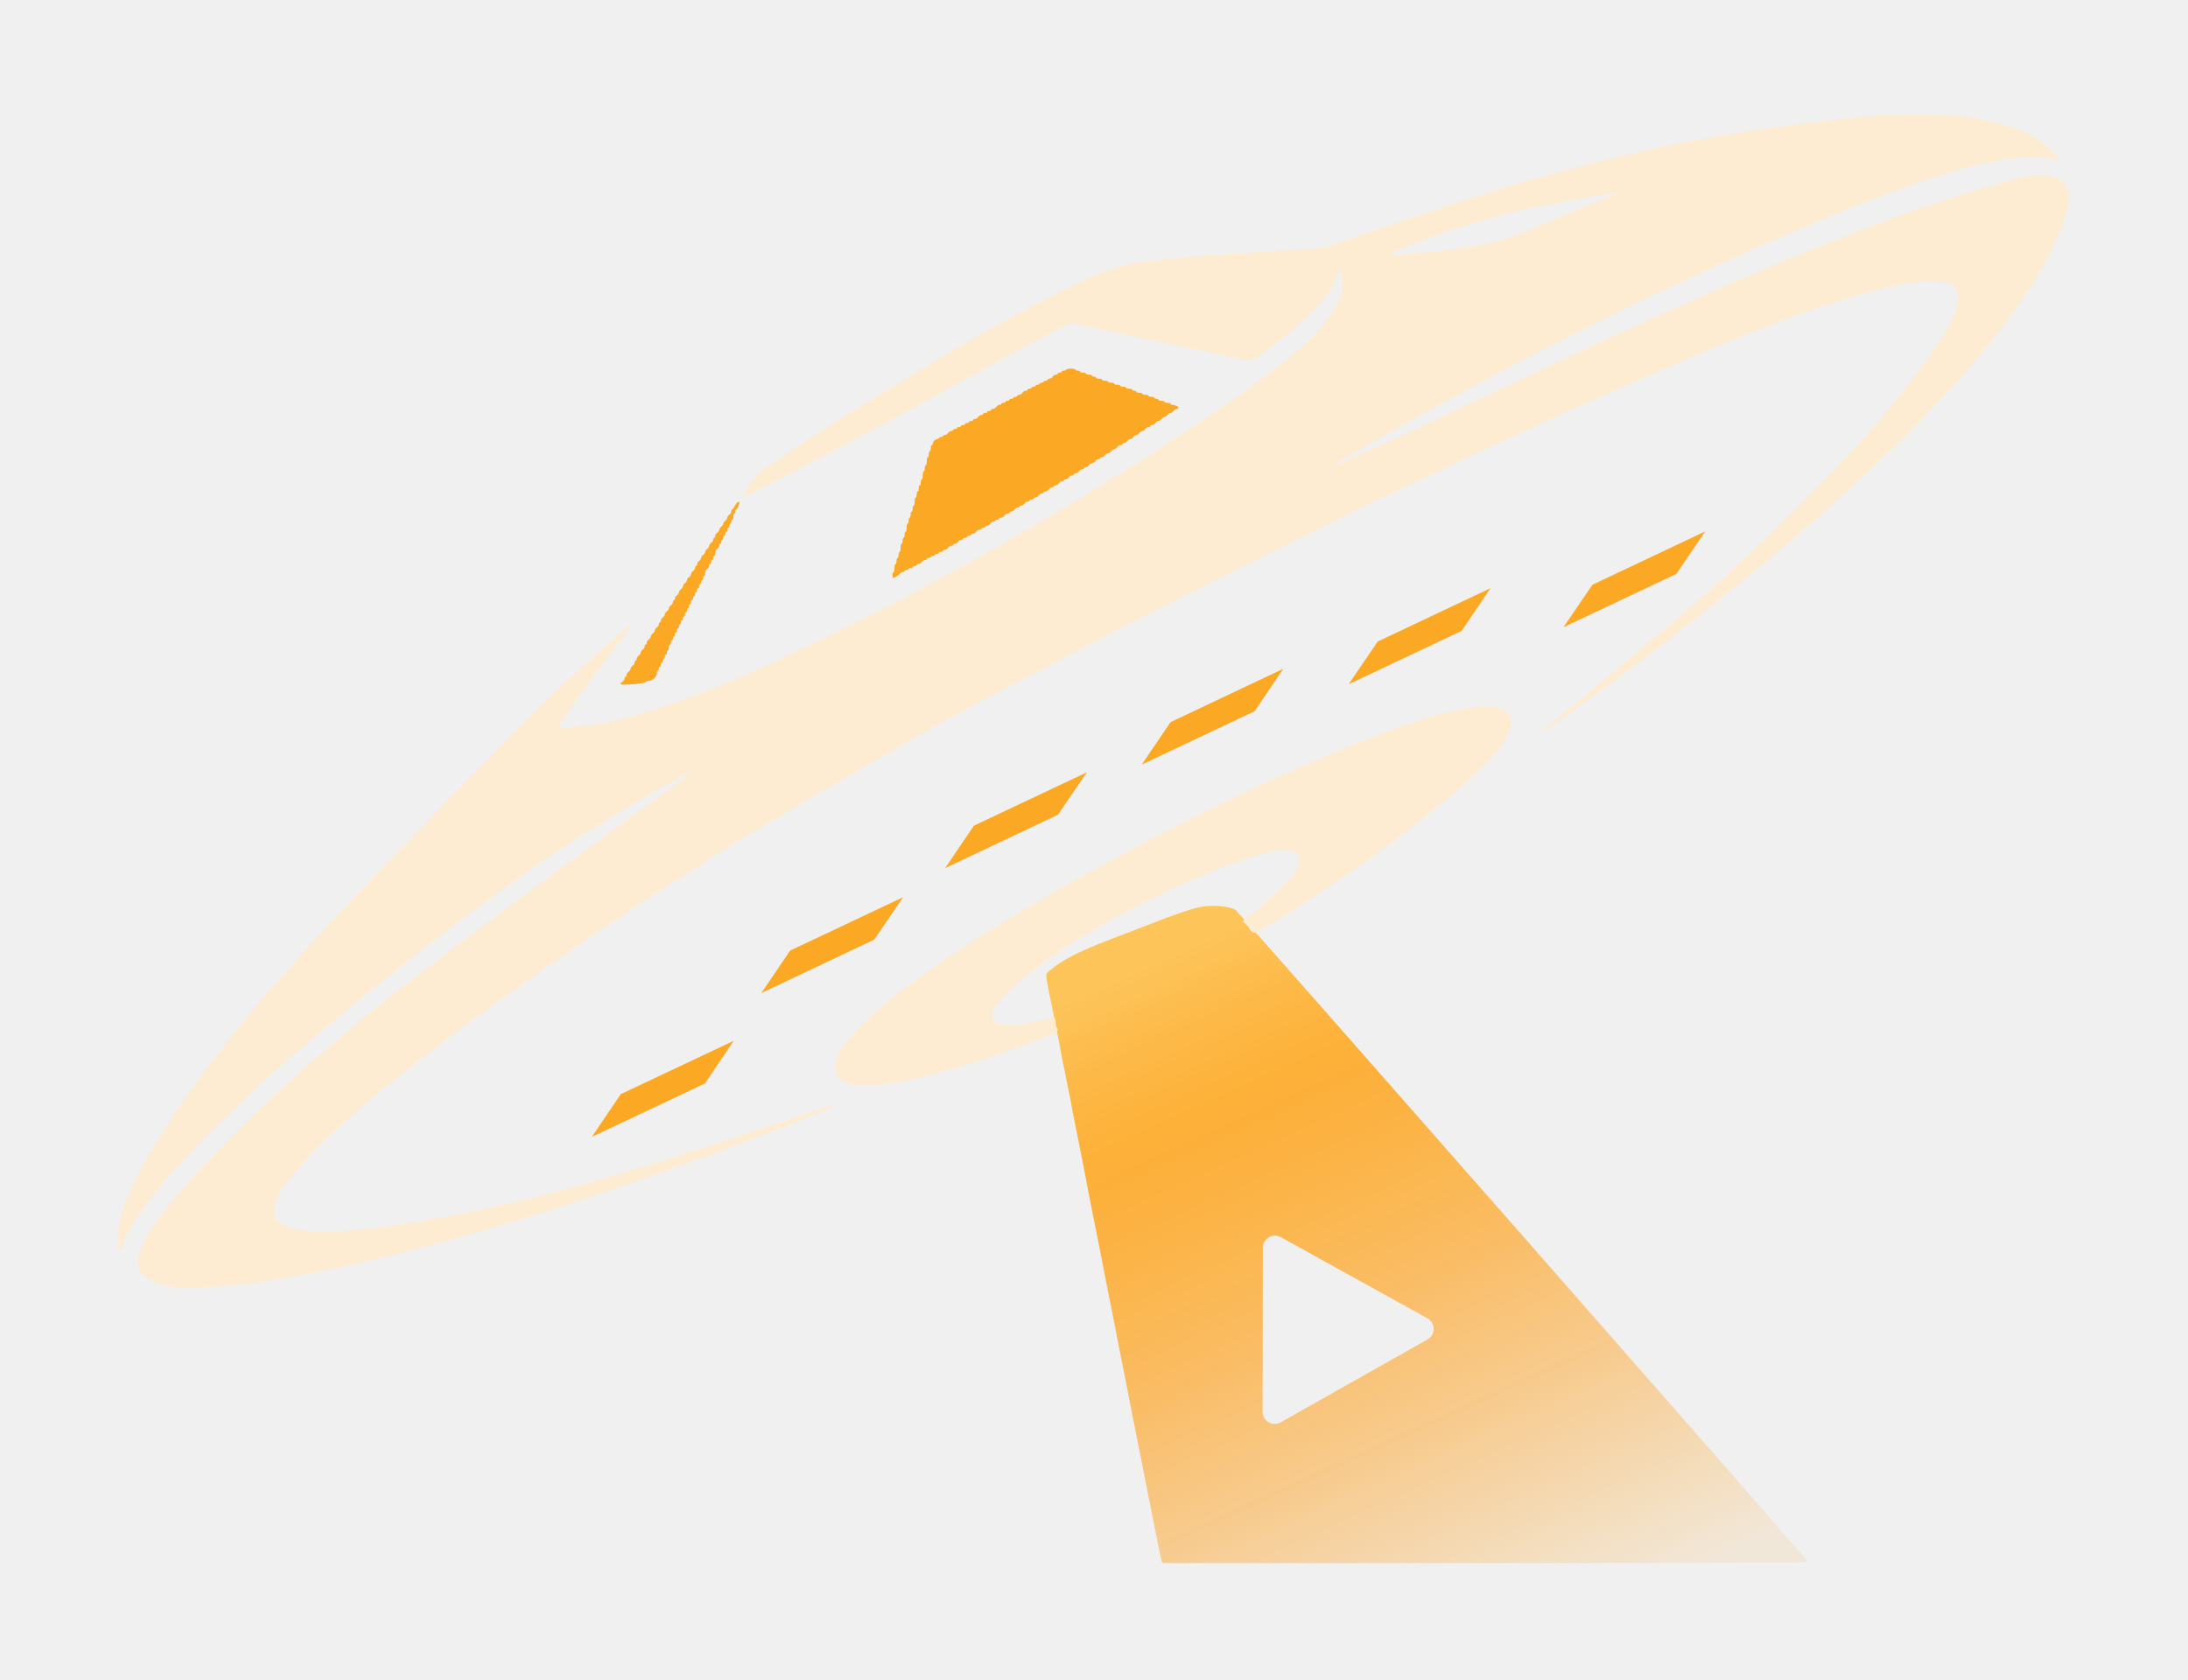
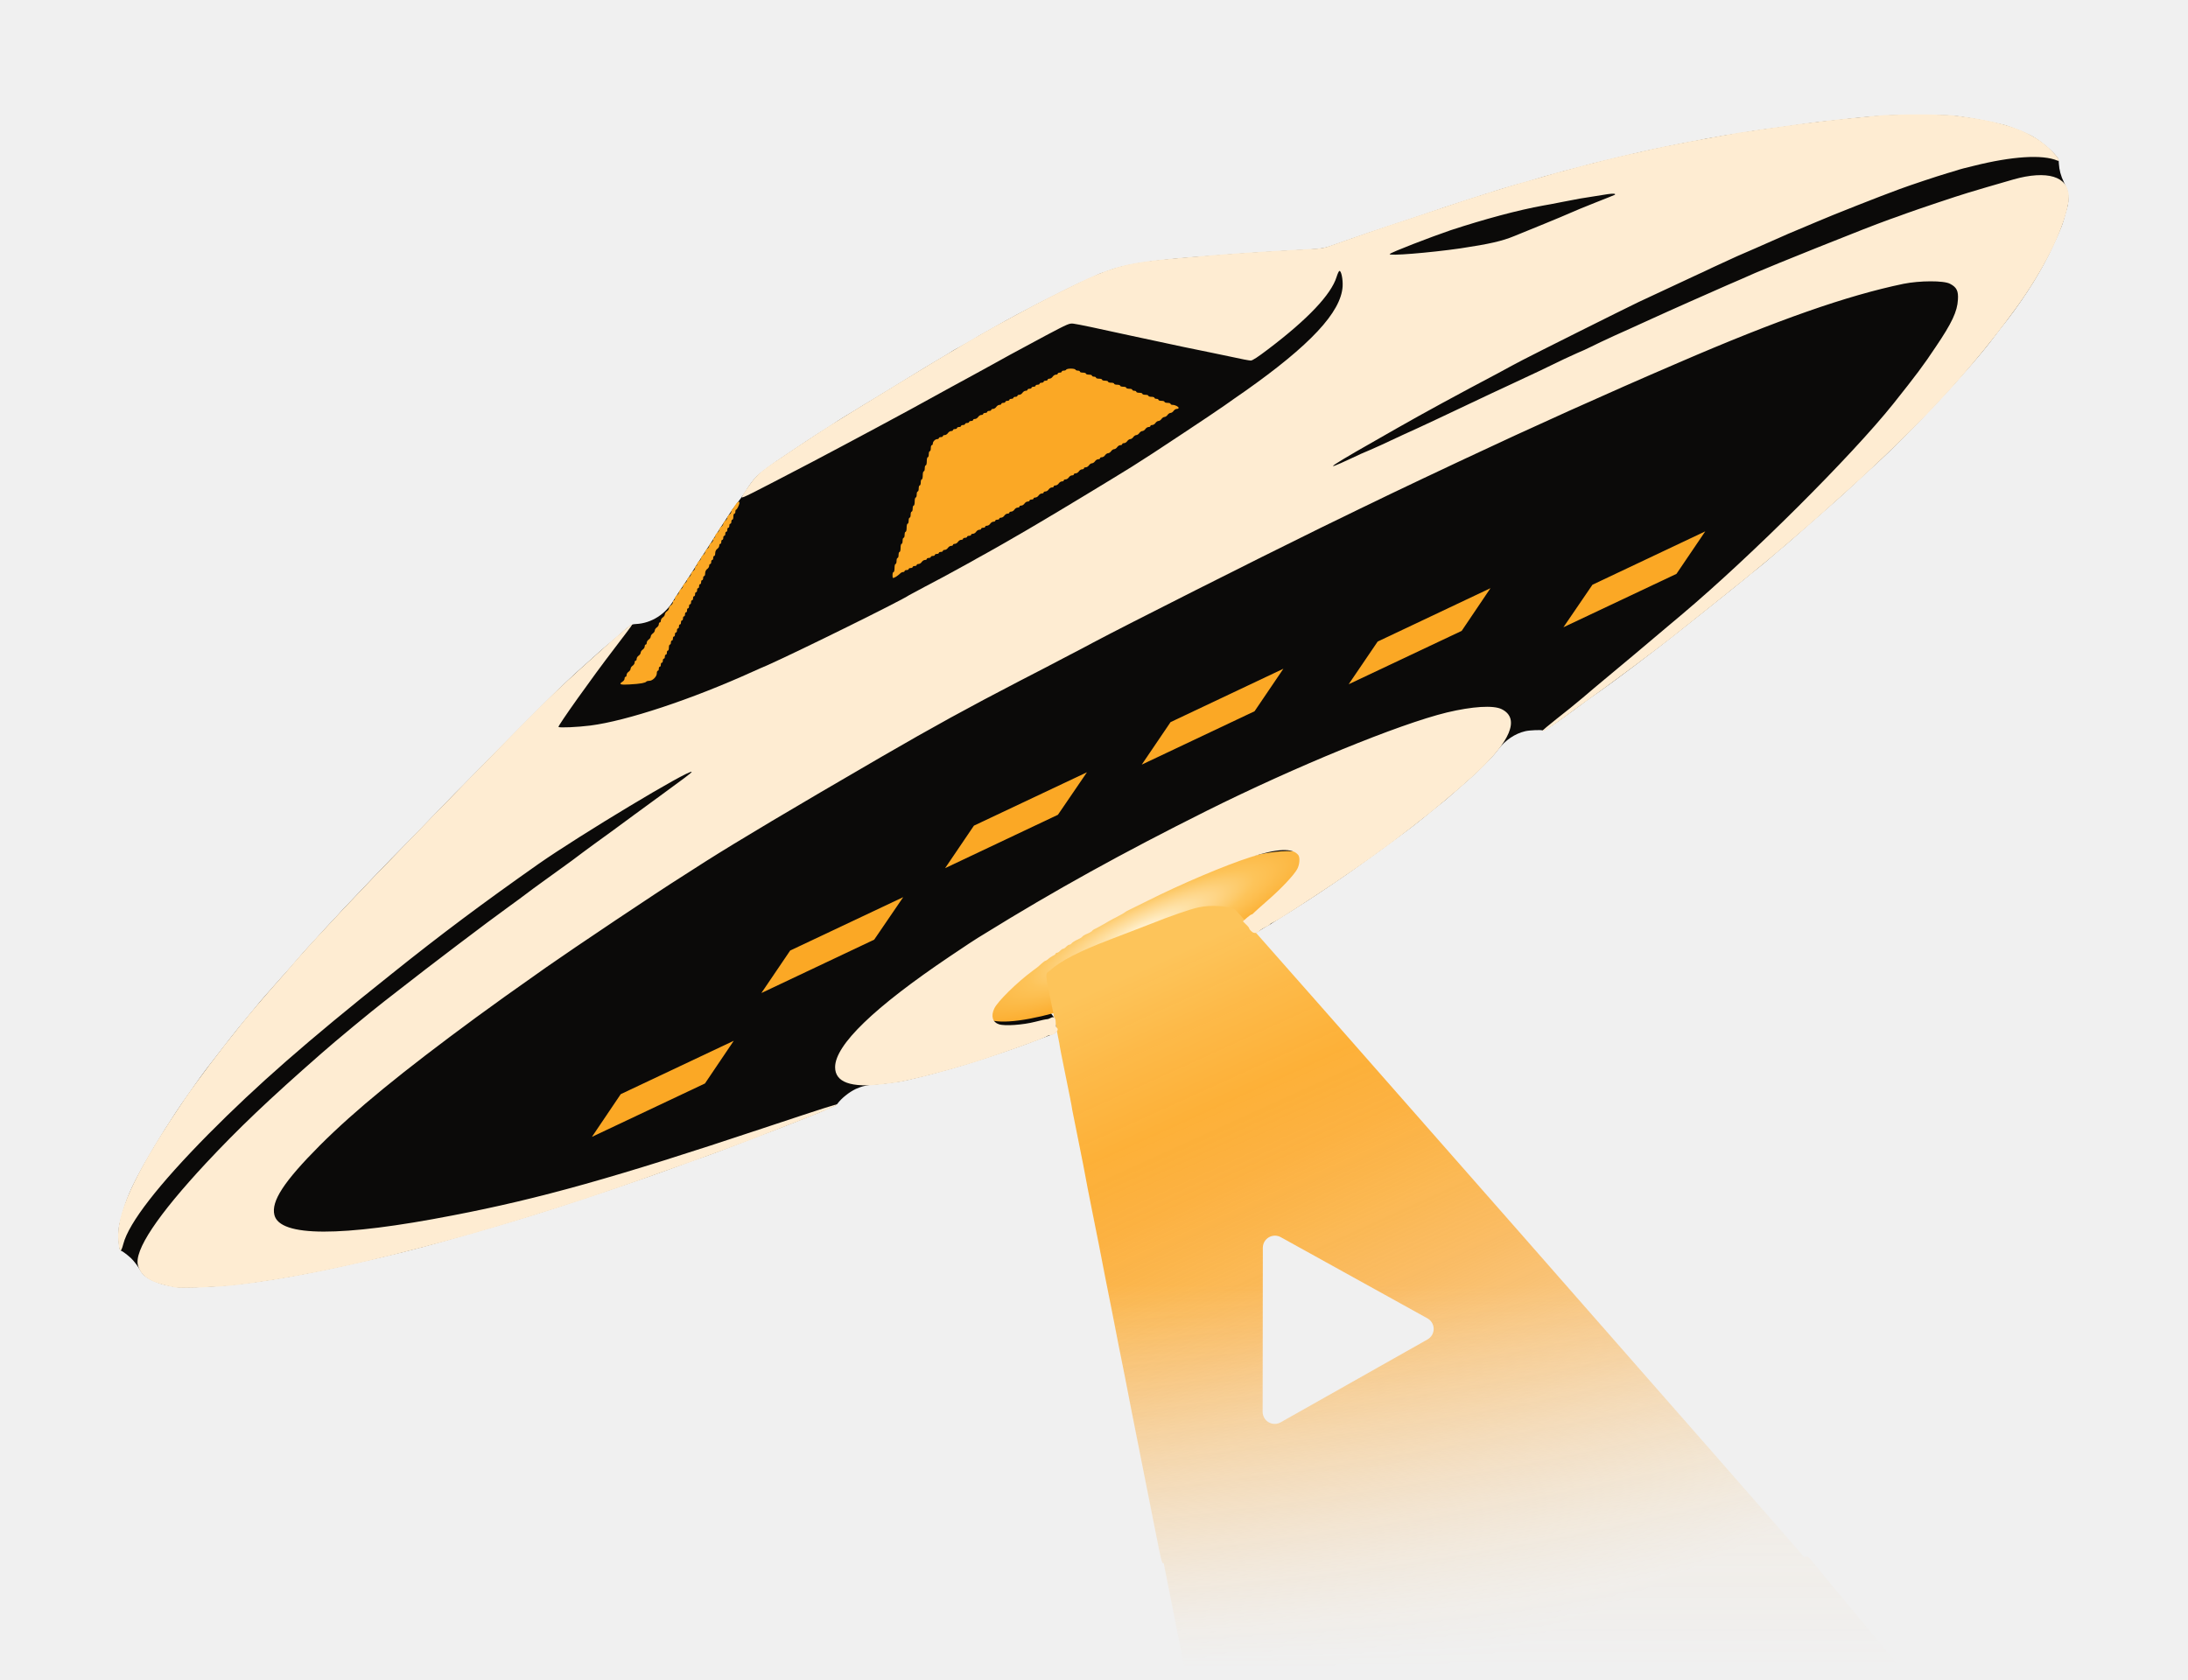
<svg xmlns="http://www.w3.org/2000/svg" viewBox="70 130 1086 834" role="img" aria-label="Abduct">
  <defs>
+     <radialGradient id="abd-glow" cx=".5" cy=".4" r=".62">
+       <stop offset="0" stop-color="#FFF4D8" />
+       <stop offset=".55" stop-color="#FDC45A" />
+       <stop offset="1" stop-color="#FBA825" />
+     </radialGradient>
    <linearGradient id="abd-beam" gradientUnits="userSpaceOnUse" x1="683" y1="590" x2="842" y2="940">
      <stop offset="0.0" stop-color="#FDC45A" stop-opacity="1.00" />
      <stop offset="0.1" stop-color="#FDB845" stop-opacity="0.99" />
      <stop offset="0.2" stop-color="#FDAF34" stop-opacity="0.98" />
      <stop offset="0.3" stop-color="#FDAD35" stop-opacity="0.93" />
      <stop offset="0.4" stop-color="#FDAE36" stop-opacity="0.85" />
      <stop offset="0.5" stop-color="#FDAC39" stop-opacity="0.77" />
      <stop offset="0.6" stop-color="#FDAD3D" stop-opacity="0.66" />
      <stop offset="0.7" stop-color="#FDAD3F" stop-opacity="0.55" />
      <stop offset="0.8" stop-color="#FDAE43" stop-opacity="0.42" />
      <stop offset="0.9" stop-color="#FDB141" stop-opacity="0.28" />
      <stop offset="1.0" stop-color="#FDB046" stop-opacity="0.14" />
    </linearGradient>
-     <mask id="abd-beam-mask" maskUnits="userSpaceOnUse" x="560" y="550" width="440" height="380">
-       <rect x="560" y="550" width="440" height="380" fill="#fff" />
+     <linearGradient id="abd-beam-fade" gradientUnits="userSpaceOnUse" x1="0" y1="768" x2="0" y2="958">
+       <stop offset="0" stop-color="#fff" />
+       <stop offset="1" stop-color="#000" />
+     </linearGradient>
+     <mask id="abd-beam-mask" maskUnits="userSpaceOnUse" x="560" y="550" width="463" height="418">
+       <rect x="560" y="550" width="463" height="418" fill="url(#abd-beam-fade)" />
      <path class="play" fill="#000" d="M696.8 749.4A6.0 6.0 0 0 1 705.7 744.2L778.5 784.5A6.0 6.0 0 0 1 778.5 795.0L705.7 836.1A6.0 6.0 0 0 1 696.7 830.9Z" />
    </mask>
    <clipPath id="abd-beam-clip">
-       <rect class="wipe" x="560" y="550" width="440" height="380" />
+       <rect class="wipe" x="560" y="550" width="463" height="418" />
    </clipPath>
  </defs>
  <g class="ship">
+     <path class="body" fill="#0B0A09" fill-rule="evenodd" d="M178.4 768.5C194.8 767.3 215.9 763.9 240.2 758.5C266.8 752.6 274.7 750.6 295.5 744.7C328.4 735.3 339.6 731.8 370.8 721.4C390.5 714.7 397.6 712.3 411.1 707.2C414.1 706.1 418.5 704.6 420.9 703.8C424.8 702.4 430.6 700.2 440.1 696.5C442.2 695.7 445.1 694.6 446.6 694.0C449.5 693.0 458.9 689.4 465.4 686.8C467.4 686.0 470.9 684.6 473.1 683.7C475.3 682.9 477.9 681.8 478.8 681.4C479.6 680.9 481.2 680.3 482.2 679.9C484.4 679.1 485.2 678.6 485.7 677.9C487.6 675.3 491.4 672.2 494.8 670.6C497.9 669.2 500.5 668.6 505.5 668.3C507.8 668.1 511.0 667.8 512.6 667.5C514.3 667.2 515.9 667.0 516.3 667.0C516.7 667.0 519.0 666.5 521.6 665.9C524.1 665.3 527.6 664.5 529.4 664.0C531.2 663.6 533.8 662.9 535.1 662.5C536.5 662.1 538.5 661.5 539.5 661.3C541.1 660.9 543.7 660.1 549.1 658.5C559.0 655.5 576.5 649.6 582.6 647.1C585.0 646.2 588.2 645.0 589.9 644.4C593.2 643.3 594.4 642.5 594.6 641.6C594.7 641.3 594.5 639.8 594.1 638.2C593.5 635.7 593.4 635.3 592.1 633.7C585.2 624.8 586.1 611.7 594.2 604.0C596.0 602.2 601.8 598.1 605.1 596.3C606.0 595.8 607.0 595.2 607.4 594.9C607.8 594.6 608.9 593.9 609.9 593.4C610.8 592.8 612.0 592.2 612.4 591.9C613.3 591.2 617.2 588.9 622.9 585.9C625.2 584.6 627.6 583.3 628.1 583.0C630.8 581.3 651.3 571.2 656.0 569.2C662.0 566.8 668.5 566.9 674.2 569.5C680.5 572.5 685.0 578.1 686.6 585.0C687.0 587.0 687.3 587.7 687.9 588.3C688.3 588.8 689.1 589.7 689.7 590.5C691.8 593.3 693.1 593.6 695.5 591.8C696.3 591.3 697.6 590.5 698.4 590.0C699.3 589.6 700.7 588.8 701.5 588.2C702.4 587.6 704.6 586.2 706.4 585.1C708.2 584.0 710.8 582.4 712.2 581.5C713.5 580.6 716.4 578.8 718.6 577.4C724.8 573.4 738.0 564.5 742.8 561.0C745.2 559.3 748.2 557.1 749.6 556.1C751.0 555.2 755.0 552.2 758.5 549.6C762.0 547.0 766.1 544.0 767.5 543.0C768.9 542.0 772.8 539.0 776.0 536.4C779.2 533.7 783.1 530.6 784.6 529.4C786.1 528.3 788.1 526.6 789.0 525.8C789.9 525.0 792.4 522.8 794.6 520.9C803.2 513.5 810.7 506.1 813.6 502.1C817.1 497.5 821.9 494.2 827.1 493.0C829.2 492.5 834.9 492.3 835.5 492.6C836.2 493.1 840.5 490.3 848.8 484.2C849.8 483.5 850.9 482.7 851.2 482.5C851.4 482.3 853.0 481.1 854.7 479.9C856.3 478.6 859.0 476.7 860.6 475.6C865.8 472.1 879.0 462.3 887.3 455.9C889.3 454.4 892.7 451.8 894.9 450.1C899.4 446.7 933.9 419.2 936.8 416.7C937.8 415.8 939.9 414.1 941.5 412.9C944.4 410.6 947.7 407.9 951.4 404.6C952.5 403.6 954.2 402.2 955.1 401.5C956.1 400.7 959.5 397.7 962.8 394.8C966.0 392.0 971.6 387.0 975.2 383.9C978.9 380.7 984.9 375.4 988.6 371.9C992.3 368.4 997.9 363.3 1001.0 360.5C1018.3 344.7 1048.0 312.9 1059.1 298.1C1060.7 295.9 1064.0 291.7 1066.3 288.8C1075.6 276.7 1083.8 263.5 1089.0 252.0C1093.5 242.2 1093.5 242.2 1095.6 234.5C1096.4 231.8 1096.6 230.7 1096.6 228.9C1096.6 225.9 1096.3 224.5 1094.5 220.7C1092.8 217.2 1092.1 214.4 1091.9 211.2C1091.8 209.0 1091.8 208.9 1090.7 207.6C1088.5 204.7 1082.8 200.0 1078.8 197.7C1076.4 196.3 1068.4 193.1 1065.0 192.1C1060.5 190.9 1049.8 188.8 1042.6 187.8C1038.3 187.3 1036.8 187.2 1025.8 187.1C1009.2 186.9 1001.1 187.4 982.9 189.5C980.5 189.8 977.4 190.1 976.0 190.2C972.8 190.5 961.7 192.0 955.0 193.0C952.3 193.4 948.5 193.9 946.6 194.1C942.8 194.6 938.7 195.2 932.5 196.3C930.2 196.6 927.5 197.1 926.4 197.2C925.3 197.4 923.4 197.7 922.1 198.0C920.9 198.2 919.3 198.5 918.5 198.6C917.7 198.7 916.7 198.9 916.2 199.0C915.8 199.1 913.8 199.5 911.9 199.9C908.5 200.5 904.1 201.3 898.0 202.6C896.4 202.9 894.2 203.4 893.1 203.6C889.9 204.2 879.0 206.7 874.1 207.9C871.6 208.5 867.7 209.4 865.4 210.0C863.0 210.5 859.5 211.4 857.5 212.0C855.5 212.6 851.9 213.5 849.5 214.1C847.1 214.7 844.8 215.3 844.4 215.5C844.0 215.6 842.3 216.1 840.7 216.5C837.9 217.2 835.1 218.0 830.0 219.6C829.0 220.0 827.0 220.5 825.6 220.9C824.2 221.2 822.1 221.8 820.8 222.2C819.4 222.6 816.9 223.4 815.0 223.9C813.1 224.5 811.2 225.1 810.7 225.3C810.2 225.5 808.9 226.0 807.8 226.2C805.8 226.8 791.7 231.4 786.8 233.0C782.7 234.5 779.8 235.4 769.4 238.9C760.7 241.8 757.3 242.9 750.1 245.3C746.4 246.6 737.0 249.8 732.3 251.5C726.3 253.6 727.2 253.5 708.2 254.5C700.9 254.9 693.6 255.4 692.0 255.5C690.4 255.6 686.5 255.9 683.2 256.1C680.0 256.3 675.3 256.7 672.8 256.9C670.2 257.1 665.2 257.5 661.6 257.7C640.4 259.4 627.8 261.4 619.8 264.5C618.4 265.1 617.1 265.5 616.9 265.5C616.8 265.5 615.8 265.9 614.7 266.4C613.7 266.9 610.9 268.2 608.4 269.3C600.1 272.9 575.3 285.6 565.0 291.6C562.9 292.8 560.1 294.4 558.8 295.1C557.4 295.8 555.0 297.2 553.4 298.3C551.7 299.3 548.8 300.9 547.0 301.9C545.1 302.9 542.9 304.1 542.1 304.7C541.3 305.2 538.4 307.0 535.6 308.6C532.9 310.2 529.7 312.1 528.6 312.8C527.5 313.5 522.4 316.6 517.2 319.8C512.1 322.9 505.5 326.9 502.6 328.7C499.7 330.4 495.8 332.8 493.9 334.0C491.9 335.1 488.5 337.3 486.2 338.7C484.0 340.2 481.1 342.1 479.8 342.9C478.4 343.7 474.4 346.3 470.9 348.6C467.3 351.0 462.6 354.1 460.4 355.6C454.0 359.8 447.3 364.7 445.5 366.6C443.8 368.3 441.9 370.9 439.8 374.3C438.9 375.8 437.2 378.1 436.1 379.5C435.0 380.9 433.9 382.4 433.6 382.8C429.5 389.0 425.2 395.7 424.5 396.9C424.0 397.7 422.0 400.9 420.0 403.9C418.0 406.9 416.0 410.1 415.5 410.9C415.0 411.7 412.6 415.5 410.0 419.4C407.4 423.2 405.0 426.9 404.6 427.6C400.5 434.9 393.4 439.4 385.7 439.8C384.1 439.9 383.7 440.0 382.8 440.6C381.3 441.7 377.8 444.7 375.4 446.9C374.1 448.0 371.9 449.9 370.5 451.0C369.1 452.2 366.3 454.6 364.4 456.4C362.4 458.2 358.5 461.7 355.7 464.2C352.9 466.8 349.2 470.3 347.4 472.0C342.7 476.5 315.2 504.1 306.3 513.3C302.1 517.6 297.3 522.5 295.6 524.1C294.0 525.8 288.6 531.3 283.6 536.5C278.7 541.6 272.4 548.1 269.6 550.9C264.8 555.6 246.4 574.9 240.2 581.5C238.7 583.2 235.9 586.2 234.0 588.2C232.1 590.2 230.1 592.4 229.5 593.1C228.9 593.8 226.4 596.5 224.1 599.0C221.7 601.5 218.8 604.9 217.5 606.4C215.3 609.0 214.0 610.5 209.9 615.0C208.9 616.1 207.2 618.0 206.1 619.3C205.0 620.5 203.0 622.9 201.5 624.5C200.1 626.1 198.2 628.3 197.3 629.5C196.4 630.6 193.5 634.1 191.0 637.1C186.9 642.0 181.3 649.2 172.3 660.9C170.8 662.9 168.3 666.3 166.8 668.5C165.2 670.8 163.3 673.5 162.6 674.5C156.4 683.1 147.4 697.5 141.5 708.0C135.0 719.6 132.5 725.5 130.1 734.8C128.9 739.1 128.9 739.1 128.9 743.4C128.9 748.2 129.2 750.6 130.0 750.9C130.8 751.1 133.5 753.2 135.1 754.7C136.7 756.3 138.5 758.7 139.7 760.8C140.9 763.0 143.2 764.7 146.6 766.1C150.3 767.6 150.9 767.7 154.8 768.5C158.0 769.2 158.3 769.2 164.5 769.1C168.0 769.1 174.2 768.8 178.4 768.5Z" />
+     <ellipse class="emitter" fill="url(#abd-glow)" cx="638.8" cy="594.8" rx="90" ry="19.5" transform="rotate(-25.3 638.8 595.3)" />
    <g>
-       <path class="beam" fill="url(#abd-beam)" mask="url(#abd-beam-mask)" d="M967.3 905.2C966.9 904.1 684.6 582.6 683.3 581.8C680.2 579.7 670.9 579.1 664.8 580.5C660.3 581.5 651.4 584.6 640.8 588.8C635.0 591.0 626.0 594.5 620.8 596.5C605.6 602.3 596.6 606.9 590.9 612.0C588.7 613.9 588.5 612.0 592.5 631.5C594.1 639.3 595.6 646.8 595.8 648.0C595.9 649.2 597.4 656.7 599.0 664.5C600.6 672.3 602.1 679.8 602.2 681.0C602.4 682.2 603.9 689.7 605.5 697.5C607.1 705.3 608.5 712.6 608.7 713.8C608.9 714.9 610.4 723.0 612.2 731.8C614.0 740.5 616.9 755.4 618.7 764.8C620.6 774.1 623.5 789.0 625.2 797.8C627.0 806.5 629.9 821.4 631.7 830.8C636.1 853.0 640.8 876.8 643.8 891.8C645.1 898.4 646.3 904.3 646.6 904.9L647.0 906.0L807.3 906.0C948.7 906.0 967.6 905.9 967.3 905.2Z" />
+       <path class="beam" fill="url(#abd-beam)" mask="url(#abd-beam-mask)" d="M967.3 905.2C966.9 904.1 684.6 582.6 683.3 581.8C680.2 579.7 670.9 579.1 664.8 580.5C660.3 581.5 651.4 584.6 640.8 588.8C635.0 591.0 626.0 594.5 620.8 596.5C605.6 602.3 596.6 606.9 590.9 612.0C588.7 613.9 588.5 612.0 592.5 631.5C594.1 639.3 595.6 646.8 595.8 648.0C595.9 649.2 597.4 656.7 599.0 664.5C600.6 672.3 602.1 679.8 602.2 681.0C602.4 682.2 603.9 689.7 605.5 697.5C607.1 705.3 608.5 712.6 608.7 713.8C608.9 714.9 610.4 723.0 612.2 731.8C614.0 740.5 616.9 755.4 618.7 764.8C620.6 774.1 623.5 789.0 625.2 797.8C627.0 806.5 629.9 821.4 631.7 830.8C636.1 853.0 640.8 876.8 643.8 891.8C645.1 898.4 646.3 904.3 646.6 904.9L647.0 906.0L807.3 906.0C948.7 906.0 967.6 905.9 967.3 905.2ZM647.0 903.0L657.9 958.0L1013.3 958.0L967.6 903.0Z" />
    </g>
    <path class="hull" fill="#FEECD2" fill-rule="evenodd" d="M187.0 768.0C235.9 762.5 312.5 742.5 390.0 715.0C429.3 701.0 429.7 700.9 462.5 688.1C477.8 682.1 485.5 678.9 485.5 678.4C485.5 678.0 481.0 679.4 448.5 690.2C375.6 714.5 337.9 725.1 294.7 733.4C239.2 744.2 208.9 744.1 206.2 733.2C204.5 726.4 210.9 716.6 228.7 698.7C246.4 681.0 269.6 662.1 306.3 635.1C318.2 626.4 320.5 624.8 341.3 610.1C354.7 600.7 397.1 572.3 408.3 565.3C411.3 563.4 416.6 560.0 420.0 557.8C436.4 547.4 463.1 531.5 507.2 505.9C533.6 490.6 550.2 481.5 576.2 468.0C580.1 466.0 585.5 463.2 588.2 461.8C591.0 460.3 596.6 457.4 600.8 455.2C604.9 453.1 610.0 450.4 612.2 449.2C629.3 440.1 693.0 408.0 725.2 392.2C756.8 376.8 764.9 372.9 795.5 358.5C829.7 342.4 867.4 325.4 902.8 310.2C952.5 288.7 986.9 276.7 1014.8 270.9C1022.8 269.3 1034.8 269.2 1037.9 270.9C1041.2 272.6 1042.1 274.5 1041.8 278.8C1041.5 284.6 1038.8 290.4 1030.8 302.2C1024.7 311.4 1021.0 316.3 1009.7 330.5C988.9 356.5 938.9 406.3 905.1 434.8C902.5 437.0 898.6 440.3 896.3 442.2C889.9 447.7 871.8 462.8 866.5 467.2C863.8 469.4 859.0 473.5 855.7 476.3C852.4 479.1 846.5 483.9 842.6 486.9C838.7 490.0 835.5 492.7 835.5 492.8C835.5 493.7 839.2 491.4 846.8 485.8C848.7 484.4 853.4 481.0 857.2 478.2C867.3 471.1 892.8 452.1 901.9 444.8C932.6 420.4 943.6 411.5 956.1 400.8C1012.6 352.2 1043.1 320.8 1070.3 283.5C1084.0 264.7 1094.0 244.8 1096.5 231.3C1098.6 220.0 1090.7 214.9 1075.2 217.7C1071.5 218.4 1069.2 219.1 1056.2 222.9C1053.5 223.7 1049.3 225.0 1046.8 225.7C1041.1 227.4 1021.5 234.0 1016.0 236.0C1013.7 236.9 1010.2 238.1 1008.2 238.8C999.2 242.1 993.6 244.3 971.8 253.0C958.8 258.2 945.1 263.8 941.2 265.5C937.4 267.2 931.0 270.0 927.0 271.7C917.9 275.7 900.0 283.6 888.2 289.0C883.3 291.3 875.6 294.7 871.2 296.7C866.9 298.7 861.7 301.1 859.8 302.1C857.8 303.1 854.8 304.5 853.0 305.2C849.4 306.8 845.7 308.5 833.8 314.3C829.4 316.4 822.9 319.4 819.5 321.0C813.3 323.9 810.8 325.0 792.5 333.7C787.1 336.3 778.9 340.1 774.2 342.3C769.6 344.4 763.4 347.2 760.5 348.6C757.6 350.0 753.0 352.1 750.2 353.3C747.5 354.4 743.2 356.3 740.8 357.5C724.2 365.3 729.3 361.9 763.2 342.7C776.7 335.0 793.8 325.7 813.5 315.3C818.0 312.8 823.5 309.9 825.8 308.7C831.3 305.8 875.3 283.8 883.2 280.0C892.8 275.5 913.1 266.0 913.2 266.0C913.3 266.0 916.3 264.6 919.8 262.9C923.4 261.2 929.0 258.7 932.2 257.2C937.2 255.1 943.4 252.3 954.8 247.3C955.6 246.9 959.1 245.4 962.5 244.0C965.9 242.6 970.2 240.8 972.0 240.0C978.9 237.0 1003.2 227.4 1012.8 223.9C1017.9 222.0 1031.7 217.4 1036.5 216.0C1038.6 215.4 1040.8 214.7 1041.5 214.5C1042.2 214.2 1045.9 213.2 1049.8 212.3C1068.6 207.6 1083.7 206.6 1091.1 209.7C1093.0 210.5 1091.9 208.5 1088.6 205.1C1079.2 195.4 1065.9 190.5 1040.5 187.4C1033.9 186.6 1010.5 186.6 1002.0 187.4C976.7 189.8 970.7 190.5 949.5 193.5C945.5 194.0 940.9 194.7 939.2 195.0C937.6 195.2 934.8 195.7 933.0 195.9C929.0 196.6 919.0 198.3 914.0 199.3C911.9 199.7 909.0 200.2 907.5 200.5C901.5 201.6 890.2 203.9 884.5 205.3C882.7 205.7 879.9 206.4 878.2 206.7C868.6 208.9 855.9 212.1 848.8 214.1C843.4 215.5 842.3 215.8 833.8 218.3C829.4 219.6 825.1 220.8 824.2 221.0C819.9 222.2 805.1 226.8 796.5 229.6C791.1 231.4 779.5 235.3 770.8 238.2C755.0 243.3 740.2 248.5 731.2 251.7C726.9 253.3 726.4 253.4 715.2 253.9C696.4 254.9 677.0 256.2 662.5 257.5C659.6 257.7 654.4 258.2 651.0 258.5C631.4 260.2 623.4 262.2 609.4 268.5C603.1 271.4 590.1 277.9 583.5 281.4C566.3 290.6 562.4 292.7 548.2 301.0C535.2 308.6 535.8 308.3 517.2 319.6C480.5 342.0 481.2 341.6 465.8 351.8C446.8 364.4 446.2 364.9 441.7 371.2C439.6 374.1 438.1 376.7 438.2 376.9C438.6 377.3 441.4 375.9 473.0 359.4C490.5 350.2 522.6 333.0 534.2 326.5C537.5 324.7 545.8 320.1 552.5 316.5C559.2 312.8 567.7 308.2 571.2 306.2C574.8 304.3 582.9 299.9 589.2 296.5C600.2 290.7 600.8 290.4 602.9 290.7C605.2 291.0 613.8 292.8 632.0 296.8C637.6 298.0 649.2 300.5 657.7 302.3C666.3 304.0 676.9 306.3 681.4 307.2C685.8 308.2 690.1 309.0 690.8 309.0C691.7 309.0 694.4 307.2 699.4 303.4C719.2 288.4 730.7 276.2 733.4 267.5C733.9 265.9 734.5 264.6 734.8 264.5C735.7 264.3 736.6 268.6 736.4 272.2C735.6 285.0 720.3 301.4 687.8 324.3C685.0 326.2 680.5 329.4 677.8 331.3C675.0 333.3 666.0 339.3 657.7 344.8C642.0 355.2 640.8 356.0 631.8 361.7C623.8 366.7 595.9 383.6 585.0 390.0C581.6 392.0 576.2 395.2 573.0 397.0C569.8 398.9 564.1 402.1 560.2 404.3C556.4 406.4 552.6 408.5 551.8 409.0C539.6 415.7 535.6 417.9 529.2 421.2C525.1 423.4 521.5 425.3 521.2 425.5C517.7 428.0 467.1 453.0 450.8 460.3C449.9 460.6 446.7 462.1 443.5 463.5C413.3 477.2 381.0 487.9 363.0 490.2C356.7 491.0 347.7 491.4 347.2 490.9C346.8 490.4 363.7 466.6 374.9 452.0C376.5 449.9 379.2 446.4 380.9 444.1C382.7 441.8 384.0 439.9 383.9 439.7C383.4 439.3 360.3 459.7 346.0 473.2C338.5 480.3 323.4 495.6 302.3 517.2C291.5 528.2 278.6 541.5 273.5 546.8C250.2 570.6 228.0 594.2 217.2 606.5C215.9 608.1 210.9 613.8 206.1 619.2C193.9 633.0 184.9 644.2 173.7 659.0C165.3 670.3 163.4 672.9 157.7 681.5C136.5 713.3 127.6 732.9 128.7 745.8C129.2 752.0 129.9 752.5 131.2 747.6C133.9 737.1 148.7 718.1 173.5 693.0C197.7 668.6 222.1 647.2 264.0 613.8C289.2 593.6 309.6 578.4 337.3 558.9C357.6 544.7 412.1 511.9 413.3 513.2C413.5 513.3 411.9 514.6 409.9 516.1C407.9 517.6 402.4 521.6 397.8 525.0C393.1 528.4 387.2 532.7 384.8 534.5C378.3 539.3 371.0 544.7 364.7 549.2C361.7 551.4 356.8 555.0 353.8 557.3C350.7 559.5 344.9 563.8 340.8 566.7C336.6 569.7 332.0 573.1 330.6 574.2C329.1 575.3 325.4 578.1 322.3 580.3C313.2 586.8 281.7 610.7 269.0 620.7C265.8 623.2 262.2 626.0 260.9 627.0C254.3 632.1 236.5 646.8 229.5 653.0C202.9 676.3 188.3 690.3 172.3 707.4C148.2 733.3 136.4 750.9 138.5 758.3C140.1 764.0 145.2 767.0 157.0 769.2C159.8 769.7 178.4 769.0 187.0 768.0ZM507.9 668.3C517.1 667.2 517.0 667.2 528.2 664.5C535.6 662.7 546.5 659.6 553.5 657.4C568.0 652.8 588.8 645.3 589.7 644.4C590.0 644.2 590.6 644.0 591.0 644.0C593.5 644.0 596.1 641.2 594.5 640.2C594.2 640.1 594.0 638.9 594.0 637.7C594.0 635.2 593.1 634.4 591.4 635.4C590.9 635.7 590.1 636.0 589.6 636.0C589.1 636.0 586.4 636.6 583.7 637.3C577.8 638.8 568.7 639.5 565.8 638.5C562.7 637.5 561.7 634.5 563.5 630.7C565.1 627.2 575.0 617.5 582.5 612.0C583.7 611.2 585.6 609.7 586.6 608.7C587.6 607.8 588.6 607.0 588.9 607.0C589.1 607.0 589.7 606.6 590.3 606.1C590.8 605.6 591.9 604.9 592.6 604.5C593.4 604.2 594.0 603.6 594.0 603.4C594.0 603.2 594.3 603.0 594.7 603.0C595.0 603.0 595.8 602.5 596.2 602.0C596.7 601.5 597.4 601.0 597.8 601.0C598.1 601.0 598.8 600.5 599.2 600.0C599.7 599.5 600.4 599.0 600.8 599.0C601.1 599.0 601.7 598.7 602.0 598.2C602.4 597.8 603.6 597.0 604.8 596.5C606.0 595.9 607.1 595.3 607.2 595.0C607.4 594.7 608.5 594.0 609.8 593.5C611.0 593.0 612.1 592.3 612.2 592.0C612.4 591.7 613.4 591.1 614.4 590.7C615.4 590.2 617.1 589.2 618.2 588.6C619.4 587.9 621.9 586.4 624.0 585.4C626.1 584.3 628.1 583.2 628.5 582.8C628.9 582.5 629.8 582.0 630.5 581.7C631.2 581.4 635.1 579.4 639.2 577.4C656.3 568.8 678.0 559.6 690.5 555.6C704.0 551.2 711.6 550.9 714.4 554.5C715.3 555.7 715.1 559.1 713.9 561.4C712.3 564.4 705.9 571.2 699.1 577.1C695.9 579.9 692.9 582.6 692.4 583.1C692.0 583.6 691.4 584.0 691.2 584.0C690.9 584.0 689.9 584.8 688.8 585.7L686.9 587.4L688.4 588.9C689.3 589.7 690.0 590.6 690.0 590.8C690.0 591.1 690.5 591.8 691.2 592.4C692.4 593.6 694.0 593.4 695.5 591.9C695.9 591.5 697.1 590.8 698.1 590.3C699.1 589.9 700.1 589.3 700.3 589.0C700.4 588.7 701.3 588.2 702.2 587.8C704.1 587.0 718.8 577.5 732.8 568.1C759.8 549.8 782.8 532.0 801.7 514.8C819.8 498.2 824.6 486.7 815.4 482.1C811.3 480.0 800.8 480.7 788.2 483.7C764.3 489.5 712.7 510.7 669.0 532.5C627.0 553.5 593.7 571.9 558.3 593.8C555.2 595.6 547.6 600.6 541.3 604.9C503.9 630.1 484.5 648.8 484.5 659.8C484.5 667.3 492.3 670.1 507.9 668.3ZM759.8 256.1C760.6 255.2 779.8 247.8 790.0 244.3C806.8 238.8 823.4 234.3 836.2 232.0C837.6 231.8 841.7 231.0 845.2 230.3C853.3 228.7 856.2 228.2 861.0 227.5C863.1 227.2 866.2 226.7 867.9 226.4C870.6 226.0 872.2 226.1 871.5 226.7C871.3 226.8 867.0 228.6 861.8 230.6C856.5 232.7 850.9 235.0 849.2 235.8C847.6 236.5 842.0 238.9 836.8 241.0C831.5 243.2 824.7 245.9 821.6 247.2C815.5 249.7 809.5 251.1 794.9 253.3C779.6 255.5 758.7 257.2 759.8 256.1Z" />
    <g class="windows" fill="#FBA825">
      <path d="M388.6 469.2C389.7 469.0 390.6 468.7 390.8 468.4C390.9 468.2 391.6 468.0 392.3 468.0C393.9 468.0 396.0 465.9 396.0 464.3C396.0 463.6 396.2 463.0 396.5 463.0C396.8 463.0 397.0 462.6 397.0 462.0C397.0 461.4 397.2 461.0 397.5 461.0C397.8 461.0 398.0 460.6 398.0 460.0C398.0 459.4 398.2 459.0 398.5 459.0C398.8 459.0 399.0 458.6 399.0 458.0C399.0 457.4 399.2 457.0 399.5 457.0C399.8 457.0 400.0 456.6 400.0 456.0C400.0 455.4 400.2 455.0 400.5 455.0C400.8 455.0 401.0 454.6 401.0 454.0C401.0 453.4 401.2 453.0 401.5 453.0C401.8 453.0 402.0 452.3 402.0 451.5C402.0 450.7 402.2 450.0 402.5 450.0C402.8 450.0 403.0 449.6 403.0 449.0C403.0 448.4 403.2 448.0 403.5 448.0C403.8 448.0 404.0 447.6 404.0 447.0C404.0 446.4 404.2 446.0 404.5 446.0C404.8 446.0 405.0 445.6 405.0 445.0C405.0 444.4 405.2 444.0 405.5 444.0C405.8 444.0 406.0 443.6 406.0 443.0C406.0 442.4 406.2 442.0 406.5 442.0C406.8 442.0 407.0 441.6 407.0 441.0C407.0 440.4 407.2 440.0 407.5 440.0C407.8 440.0 408.0 439.6 408.0 439.0C408.0 438.4 408.2 438.0 408.5 438.0C408.8 438.0 409.0 437.6 409.0 437.0C409.0 436.4 409.2 436.0 409.5 436.0C409.8 436.0 410.0 435.6 410.0 435.0C410.0 434.4 410.2 434.0 410.5 434.0C410.8 434.0 411.0 433.6 411.0 433.0C411.0 432.4 411.2 432.0 411.5 432.0C411.8 432.0 412.0 431.6 412.0 431.0C412.0 430.4 412.2 430.0 412.5 430.0C412.8 430.0 413.0 429.6 413.0 429.0C413.0 428.4 413.2 428.0 413.5 428.0C413.8 428.0 414.0 427.6 414.0 427.0C414.0 426.4 414.2 426.0 414.5 426.0C414.8 426.0 415.0 425.6 415.0 425.0C415.0 424.4 415.2 424.0 415.5 424.0C415.8 424.0 416.0 423.6 416.0 423.0C416.0 422.4 416.2 422.0 416.5 422.0C416.8 422.0 417.0 421.6 417.0 421.0C417.0 420.4 417.2 420.0 417.5 420.0C417.8 420.0 418.0 419.6 418.0 419.0C418.0 418.4 418.2 418.0 418.5 418.0C418.8 418.0 419.0 417.6 419.0 417.0C419.0 416.4 419.2 416.0 419.5 416.0C419.8 416.0 420.0 415.4 420.0 414.6C420.0 413.8 420.4 412.9 421.0 412.5C421.6 412.1 422.0 411.4 422.0 410.9C422.0 410.4 422.2 410.0 422.5 410.0C422.8 410.0 423.0 409.6 423.0 409.0C423.0 408.4 423.2 408.0 423.5 408.0C423.8 408.0 424.0 407.6 424.0 407.0C424.0 406.4 424.2 406.0 424.5 406.0C424.8 406.0 425.0 405.4 425.0 404.6C425.0 403.8 425.4 402.9 426.0 402.5C426.6 402.1 427.0 401.4 427.0 400.9C427.0 400.4 427.2 400.0 427.5 400.0C427.8 400.0 428.0 399.6 428.0 399.0C428.0 398.4 428.2 398.0 428.5 398.0C428.8 398.0 429.0 397.6 429.0 397.0C429.0 396.4 429.2 396.0 429.5 396.0C429.8 396.0 430.0 395.6 430.0 395.0C430.0 394.4 430.2 394.0 430.5 394.0C430.8 394.0 431.0 393.6 431.0 393.0C431.0 392.4 431.2 392.0 431.5 392.0C431.8 392.0 432.0 391.6 432.0 391.0C432.0 390.4 432.2 390.0 432.5 390.0C432.8 390.0 433.0 389.6 433.0 389.0C433.0 388.4 433.2 388.0 433.5 388.0C433.8 388.0 434.0 387.3 434.0 386.5C434.0 385.7 434.2 385.0 434.5 385.0C434.8 385.0 435.0 384.6 435.0 384.0C435.0 383.4 435.2 383.0 435.4 383.0C435.8 383.0 437.0 380.6 437.0 379.6C437.0 378.5 435.9 379.2 434.8 381.0C434.3 382.0 433.7 382.8 433.4 382.9C433.2 383.0 433.0 383.5 433.0 383.9C433.0 384.4 432.6 385.1 432.0 385.5C431.4 385.9 431.0 386.6 431.0 387.0C431.0 387.4 430.6 388.1 430.0 388.5C429.4 388.9 429.0 389.6 429.0 390.0C429.0 390.4 428.6 391.1 428.0 391.5C427.4 391.9 427.0 392.6 427.0 393.0C427.0 393.4 426.6 394.1 426.0 394.5C425.4 394.9 425.0 395.6 425.0 396.1C425.0 396.6 424.8 397.0 424.5 397.0C424.2 397.0 424.0 397.4 424.0 397.9C424.0 398.4 423.6 399.1 423.0 399.5C422.4 399.9 422.0 400.6 422.0 401.0C422.0 401.4 421.6 402.1 421.0 402.5C420.4 402.9 420.0 403.6 420.0 404.0C420.0 404.4 419.6 405.1 419.0 405.5C418.4 405.9 418.0 406.6 418.0 407.0C418.0 407.4 417.6 408.1 417.0 408.5C416.4 408.9 416.0 409.6 416.0 410.1C416.0 410.6 415.8 411.0 415.5 411.0C415.2 411.0 415.0 411.4 415.0 411.9C415.0 412.4 414.6 413.1 414.0 413.5C413.4 413.9 413.0 414.6 413.0 415.0C413.0 415.4 412.6 416.1 412.0 416.5C411.4 416.9 411.0 417.6 411.0 418.0C411.0 418.4 410.6 419.1 410.0 419.5C409.4 419.9 409.0 420.6 409.0 421.0C409.0 421.4 408.6 422.1 408.0 422.5C407.4 422.9 407.0 423.6 407.0 424.0C407.0 424.4 406.6 425.1 406.0 425.5C405.4 425.9 405.0 426.6 405.0 427.1C405.0 427.6 404.8 428.0 404.5 428.0C404.2 428.0 404.0 428.4 404.0 428.9C404.0 429.4 403.6 430.1 403.0 430.5C402.4 430.9 402.0 431.6 402.0 432.0C402.0 432.4 401.6 433.1 401.0 433.5C400.4 433.9 400.0 434.6 400.0 435.0C400.0 435.4 399.6 436.1 399.0 436.5C398.4 436.9 398.0 437.6 398.0 438.1C398.0 438.6 397.8 439.0 397.5 439.0C397.2 439.0 397.0 439.4 397.0 439.9C397.0 440.4 396.6 441.1 396.0 441.5C395.4 441.9 395.0 442.6 395.0 443.0C395.0 443.4 394.6 444.1 394.0 444.5C393.4 444.9 393.0 445.6 393.0 446.0C393.0 446.4 392.6 447.1 392.0 447.5C391.4 447.9 391.0 448.6 391.0 449.1C391.0 449.6 390.8 450.0 390.5 450.0C390.2 450.0 390.0 450.4 390.0 450.9C390.0 451.4 389.6 452.1 389.0 452.5C388.4 452.9 388.0 453.6 388.0 454.0C388.0 454.4 387.6 455.1 387.0 455.5C386.4 455.9 386.0 456.6 386.0 457.1C386.0 457.6 385.8 458.0 385.5 458.0C385.2 458.0 385.0 458.4 385.0 458.9C385.0 459.4 384.6 460.1 384.0 460.5C383.4 460.9 383.0 461.6 383.0 462.0C383.0 462.4 382.6 463.1 382.0 463.5C381.4 463.9 381.0 464.6 381.0 465.1C381.0 465.6 380.8 466.0 380.5 466.0C380.2 466.0 380.0 466.4 380.0 466.9C380.0 467.4 379.6 468.0 379.0 468.4C376.9 469.7 377.9 470.1 382.4 469.8C384.8 469.7 387.6 469.4 388.6 469.2Z" />
      <path d="M514.6 416.4C515.2 416.0 516.1 415.4 516.6 414.9C517.0 414.4 517.7 414.0 518.2 414.0C518.6 414.0 519.0 413.8 519.0 413.5C519.0 413.2 519.5 413.0 520.0 413.0C520.5 413.0 521.0 412.8 521.0 412.5C521.0 412.2 521.5 412.0 522.0 412.0C522.5 412.0 523.0 411.8 523.0 411.5C523.0 411.2 523.5 411.0 524.0 411.0C524.5 411.0 525.0 410.8 525.0 410.5C525.0 410.2 525.4 410.0 525.9 410.0C526.4 410.0 527.1 409.6 527.5 409.0C527.9 408.4 528.6 408.0 529.1 408.0C529.6 408.0 530.0 407.8 530.0 407.5C530.0 407.2 530.5 407.0 531.0 407.0C531.5 407.0 532.0 406.8 532.0 406.5C532.0 406.2 532.5 406.0 533.0 406.0C533.5 406.0 534.0 405.8 534.0 405.5C534.0 405.2 534.5 405.0 535.0 405.0C535.5 405.0 536.0 404.8 536.0 404.5C536.0 404.2 536.5 404.0 537.0 404.0C537.5 404.0 538.0 403.8 538.0 403.5C538.0 403.2 538.4 403.0 538.9 403.0C539.4 403.0 540.1 402.6 540.5 402.0C540.9 401.4 541.6 401.0 542.1 401.0C542.6 401.0 543.0 400.8 543.0 400.5C543.0 400.2 543.4 400.0 543.9 400.0C544.4 400.0 545.1 399.6 545.5 399.0C545.9 398.4 546.6 398.0 547.1 398.0C547.6 398.0 548.0 397.8 548.0 397.5C548.0 397.2 548.5 397.0 549.0 397.0C549.5 397.0 550.0 396.8 550.0 396.5C550.0 396.2 550.5 396.0 551.0 396.0C551.5 396.0 552.0 395.8 552.0 395.5C552.0 395.2 552.4 395.0 552.9 395.0C553.4 395.0 554.1 394.6 554.5 394.0C554.9 393.4 555.6 393.0 556.1 393.0C556.6 393.0 557.0 392.8 557.0 392.5C557.0 392.2 557.5 392.0 558.0 392.0C558.5 392.0 559.0 391.8 559.0 391.5C559.0 391.2 559.4 391.0 559.9 391.0C560.4 391.0 561.1 390.6 561.5 390.0C561.9 389.4 562.6 389.0 563.1 389.0C563.6 389.0 564.0 388.8 564.0 388.5C564.0 388.2 564.5 388.0 565.0 388.0C565.5 388.0 566.0 387.8 566.0 387.5C566.0 387.2 566.4 387.0 566.9 387.0C567.4 387.0 568.1 386.6 568.5 386.0C568.9 385.4 569.6 385.0 570.1 385.0C570.6 385.0 571.0 384.8 571.0 384.5C571.0 384.2 571.4 384.0 571.9 384.0C572.4 384.0 573.1 383.6 573.5 383.0C573.9 382.4 574.6 382.0 575.1 382.0C575.6 382.0 576.0 381.8 576.0 381.5C576.0 381.2 576.4 381.0 576.9 381.0C577.4 381.0 578.1 380.6 578.5 380.0C578.9 379.4 579.6 379.0 580.1 379.0C580.6 379.0 581.0 378.8 581.0 378.5C581.0 378.2 581.5 378.0 582.0 378.0C582.5 378.0 583.0 377.8 583.0 377.5C583.0 377.2 583.4 377.0 583.9 377.0C584.4 377.0 585.1 376.6 585.5 376.0C585.9 375.4 586.6 375.0 587.1 375.0C587.6 375.0 588.0 374.8 588.0 374.5C588.0 374.2 588.4 374.0 588.9 374.0C589.4 374.0 590.1 373.6 590.5 373.0C590.9 372.4 591.6 372.0 592.1 372.0C592.6 372.0 593.0 371.8 593.0 371.5C593.0 371.2 593.4 371.0 593.9 371.0C594.4 371.0 595.1 370.6 595.5 370.0C595.9 369.4 596.6 369.0 597.1 369.0C597.6 369.0 598.0 368.8 598.0 368.5C598.0 368.2 598.4 368.0 598.9 368.0C599.4 368.0 600.1 367.6 600.5 367.0C600.9 366.4 601.6 366.0 602.1 366.0C602.6 366.0 603.0 365.8 603.0 365.5C603.0 365.2 603.4 365.0 603.9 365.0C604.4 365.0 605.1 364.6 605.5 364.0C605.9 363.4 606.6 363.0 607.1 363.0C607.6 363.0 608.0 362.8 608.0 362.5C608.0 362.2 608.4 362.0 608.9 362.0C609.4 362.0 610.1 361.6 610.5 361.0C610.9 360.4 611.6 360.0 612.0 360.0C612.4 360.0 613.1 359.6 613.5 359.0C613.9 358.4 614.6 358.0 615.1 358.0C615.6 358.0 616.0 357.8 616.0 357.5C616.0 357.2 616.4 357.0 616.9 357.0C617.4 357.0 618.1 356.6 618.5 356.0C618.9 355.4 619.6 355.0 620.0 355.0C620.4 355.0 621.1 354.6 621.5 354.0C621.9 353.4 622.6 353.0 623.0 353.0C623.4 353.0 624.1 352.6 624.5 352.0C624.9 351.4 625.6 351.0 626.1 351.0C626.6 351.0 627.0 350.8 627.0 350.5C627.0 350.2 627.4 350.0 627.9 350.0C628.4 350.0 629.1 349.6 629.5 349.0C629.9 348.4 630.6 348.0 631.0 348.0C631.4 348.0 632.1 347.6 632.5 347.0C632.9 346.4 633.6 346.0 634.0 346.0C634.4 346.0 635.1 345.6 635.5 345.0C635.9 344.4 636.6 344.0 637.0 344.0C637.4 344.0 638.1 343.6 638.5 343.0C638.9 342.4 639.6 342.0 640.1 342.0C640.6 342.0 641.0 341.8 641.0 341.5C641.0 341.2 641.4 341.0 641.9 341.0C642.4 341.0 643.1 340.6 643.5 340.0C643.9 339.4 644.6 339.0 645.0 339.0C645.4 339.0 646.1 338.6 646.5 338.0C646.9 337.4 647.6 337.0 648.0 337.0C648.4 337.0 649.1 336.6 649.5 336.0C649.9 335.4 650.6 335.0 651.0 335.0C651.4 335.0 652.1 334.6 652.5 334.0C652.9 333.4 653.6 333.0 654.1 333.0C654.6 333.0 655.0 332.8 655.0 332.5C655.0 331.9 653.3 331.0 652.0 331.0C651.5 331.0 651.0 330.8 651.0 330.5C651.0 330.2 650.3 330.0 649.5 330.0C648.7 330.0 648.0 329.8 648.0 329.5C648.0 329.2 647.3 329.0 646.5 329.0C645.7 329.0 645.0 328.8 645.0 328.5C645.0 328.2 644.5 328.0 644.0 328.0C643.5 328.0 643.0 327.8 643.0 327.5C643.0 327.2 642.3 327.0 641.5 327.0C640.7 327.0 640.0 326.8 640.0 326.5C640.0 326.2 639.3 326.0 638.5 326.0C637.7 326.0 637.0 325.8 637.0 325.5C637.0 325.2 636.3 325.0 635.5 325.0C634.7 325.0 634.0 324.8 634.0 324.5C634.0 324.2 633.5 324.0 633.0 324.0C632.5 324.0 632.0 323.8 632.0 323.5C632.0 323.2 631.3 323.0 630.5 323.0C629.7 323.0 629.0 322.8 629.0 322.5C629.0 322.2 628.3 322.0 627.5 322.0C626.7 322.0 626.0 321.8 626.0 321.5C626.0 321.2 625.3 321.0 624.5 321.0C623.7 321.0 623.0 320.8 623.0 320.5C623.0 320.2 622.3 320.0 621.5 320.0C620.7 320.0 620.0 319.8 620.0 319.5C620.0 319.2 619.3 319.0 618.5 319.0C617.7 319.0 617.0 318.8 617.0 318.5C617.0 318.2 616.3 318.0 615.5 318.0C614.7 318.0 614.0 317.8 614.0 317.5C614.0 317.2 613.5 317.0 613.0 317.0C612.5 317.0 612.0 316.8 612.0 316.5C612.0 316.2 611.3 316.0 610.5 316.0C609.7 316.0 609.0 315.8 609.0 315.5C609.0 315.2 608.3 315.0 607.5 315.0C606.7 315.0 606.0 314.8 606.0 314.5C606.0 314.2 605.6 314.0 605.0 314.0C604.5 314.0 603.9 313.8 603.8 313.5C603.6 313.2 602.6 313.0 601.5 313.0C600.4 313.0 599.4 313.2 599.2 313.5C599.1 313.8 598.5 314.0 598.0 314.0C597.4 314.0 597.0 314.2 597.0 314.5C597.0 314.8 596.5 315.0 596.0 315.0C595.5 315.0 595.0 315.2 595.0 315.5C595.0 315.8 594.6 316.0 594.1 316.0C593.6 316.0 592.9 316.4 592.5 317.0C592.1 317.6 591.4 318.0 590.9 318.0C590.4 318.0 590.0 318.2 590.0 318.5C590.0 318.8 589.5 319.0 589.0 319.0C588.5 319.0 588.0 319.2 588.0 319.5C588.0 319.8 587.5 320.0 587.0 320.0C586.5 320.0 586.0 320.2 586.0 320.5C586.0 320.8 585.5 321.0 585.0 321.0C584.5 321.0 584.0 321.2 584.0 321.5C584.0 321.8 583.5 322.0 583.0 322.0C582.5 322.0 582.0 322.2 582.0 322.5C582.0 322.8 581.5 323.0 581.0 323.0C580.5 323.0 580.0 323.2 580.0 323.5C580.0 323.8 579.6 324.0 579.1 324.0C578.6 324.0 577.9 324.4 577.5 325.0C577.1 325.6 576.4 326.0 575.9 326.0C575.4 326.0 575.0 326.2 575.0 326.5C575.0 326.8 574.5 327.0 574.0 327.0C573.5 327.0 573.0 327.2 573.0 327.5C573.0 327.8 572.5 328.0 572.0 328.0C571.5 328.0 571.0 328.2 571.0 328.5C571.0 328.8 570.5 329.0 570.0 329.0C569.5 329.0 569.0 329.2 569.0 329.5C569.0 329.8 568.5 330.0 568.0 330.0C567.5 330.0 567.0 330.2 567.0 330.5C567.0 330.8 566.6 331.0 566.1 331.0C565.6 331.0 564.9 331.4 564.5 332.0C564.1 332.6 563.4 333.0 562.9 333.0C562.4 333.0 562.0 333.2 562.0 333.5C562.0 333.8 561.5 334.0 561.0 334.0C560.5 334.0 560.0 334.2 560.0 334.5C560.0 334.8 559.5 335.0 559.0 335.0C558.5 335.0 558.0 335.2 558.0 335.5C558.0 335.8 557.6 336.0 557.1 336.0C556.6 336.0 555.9 336.4 555.5 337.0C555.1 337.6 554.4 338.0 553.9 338.0C553.4 338.0 553.0 338.2 553.0 338.5C553.0 338.8 552.5 339.0 552.0 339.0C551.5 339.0 551.0 339.2 551.0 339.5C551.0 339.8 550.5 340.0 550.0 340.0C549.5 340.0 549.0 340.2 549.0 340.5C549.0 340.8 548.5 341.0 548.0 341.0C547.5 341.0 547.0 341.2 547.0 341.5C547.0 341.8 546.5 342.0 546.0 342.0C545.5 342.0 545.0 342.2 545.0 342.5C545.0 342.8 544.5 343.0 544.0 343.0C543.5 343.0 543.0 343.2 543.0 343.5C543.0 343.8 542.6 344.0 542.1 344.0C541.6 344.0 540.9 344.4 540.5 345.0C540.1 345.6 539.4 346.0 538.9 346.0C538.4 346.0 538.0 346.2 538.0 346.5C538.0 346.8 537.5 347.0 537.0 347.0C536.5 347.0 536.0 347.2 536.0 347.5C536.0 347.8 535.6 348.0 535.2 348.0C534.2 348.0 533.0 349.2 533.0 350.2C533.0 350.6 532.8 351.0 532.5 351.0C532.2 351.0 532.0 351.7 532.0 352.5C532.0 353.3 531.8 354.0 531.5 354.0C531.2 354.0 531.0 354.7 531.0 355.5C531.0 356.3 530.8 357.0 530.5 357.0C530.2 357.0 530.0 357.9 530.0 359.0C530.0 360.1 529.8 361.0 529.5 361.0C529.2 361.0 529.0 361.7 529.0 362.5C529.0 363.3 528.8 364.0 528.5 364.0C528.2 364.0 528.0 364.9 528.0 366.0C528.0 367.1 527.8 368.0 527.5 368.0C527.2 368.0 527.0 368.7 527.0 369.5C527.0 370.3 526.8 371.0 526.5 371.0C526.2 371.0 526.0 371.7 526.0 372.5C526.0 373.3 525.8 374.0 525.5 374.0C525.2 374.0 525.0 374.7 525.0 375.5C525.0 376.3 524.8 377.0 524.5 377.0C524.2 377.0 524.0 377.9 524.0 379.0C524.0 380.1 523.8 381.0 523.5 381.0C523.2 381.0 523.0 381.7 523.0 382.5C523.0 383.3 522.8 384.0 522.5 384.0C522.2 384.0 522.0 384.7 522.0 385.5C522.0 386.3 521.8 387.0 521.5 387.0C521.2 387.0 521.0 387.7 521.0 388.5C521.0 389.3 520.8 390.0 520.5 390.0C520.2 390.0 520.0 390.9 520.0 392.0C520.0 393.1 519.8 394.0 519.5 394.0C519.2 394.0 519.0 394.7 519.0 395.5C519.0 396.3 518.8 397.0 518.5 397.0C518.2 397.0 518.0 397.7 518.0 398.5C518.0 399.3 517.8 400.0 517.5 400.0C517.2 400.0 517.0 400.9 517.0 402.0C517.0 403.1 516.8 404.0 516.5 404.0C516.2 404.0 516.0 404.7 516.0 405.5C516.0 406.3 515.8 407.0 515.5 407.0C515.2 407.0 515.0 407.7 515.0 408.5C515.0 409.3 514.8 410.0 514.5 410.0C514.2 410.0 514.0 410.9 514.0 412.0C514.0 413.1 513.8 414.0 513.5 414.0C513.2 414.0 513.0 414.7 513.0 415.5C513.0 417.2 513.1 417.2 514.6 416.4Z" />
    </g>
    <g class="lights" fill="#FBA825">
      <path class="light" style="--i:0" d="M363.8 694.4L419.9 667.9L434.2 646.7L378.1 673.2Z" />
      <path class="light" style="--i:1" d="M447.9 623.0L503.9 596.5L518.3 575.4L462.2 601.9Z" />
      <path class="light" style="--i:2" d="M539.1 561.0L595.1 534.5L609.5 513.4L553.4 539.9Z" />
      <path class="light" style="--i:3" d="M636.7 509.6L692.7 483.1L707.0 462.0L651.0 488.5Z" />
      <path class="light" style="--i:4" d="M739.4 469.7L795.5 443.2L809.8 422.0L753.8 448.5Z" />
      <path class="light" style="--i:5" d="M846.0 441.4L902.1 414.9L916.4 393.8L860.4 420.3Z" />
    </g>
  </g>
</svg>
